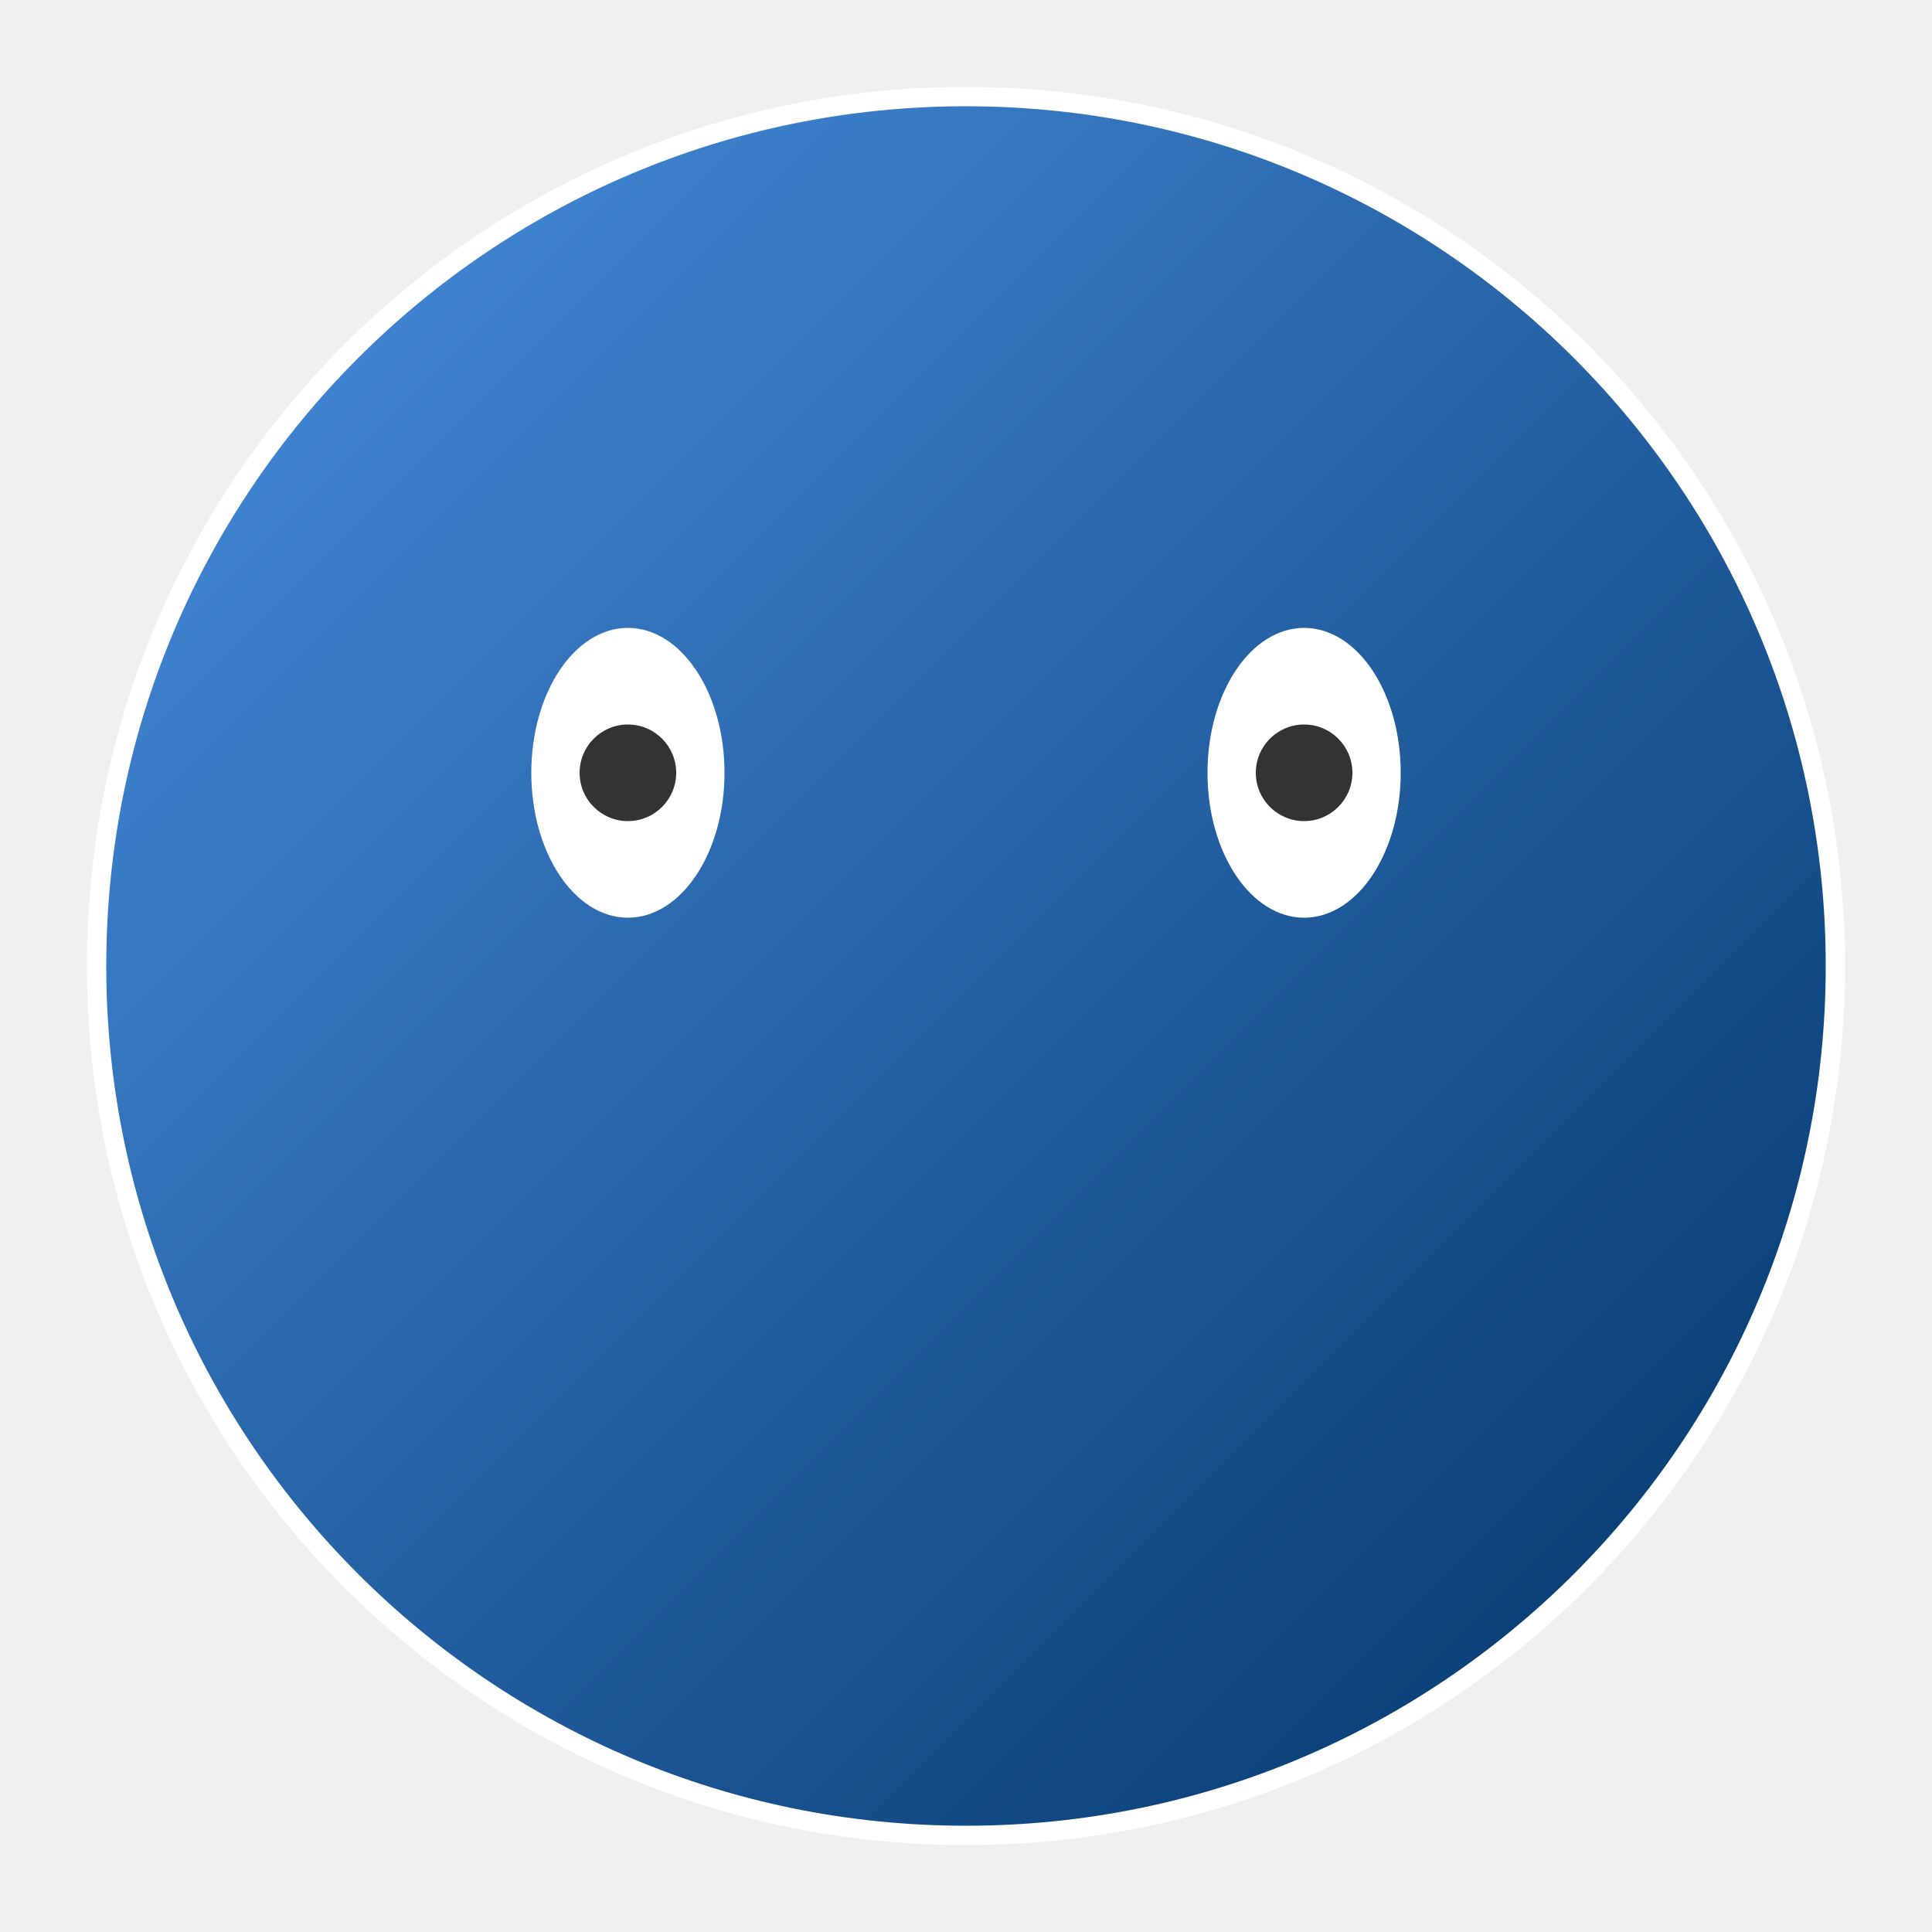
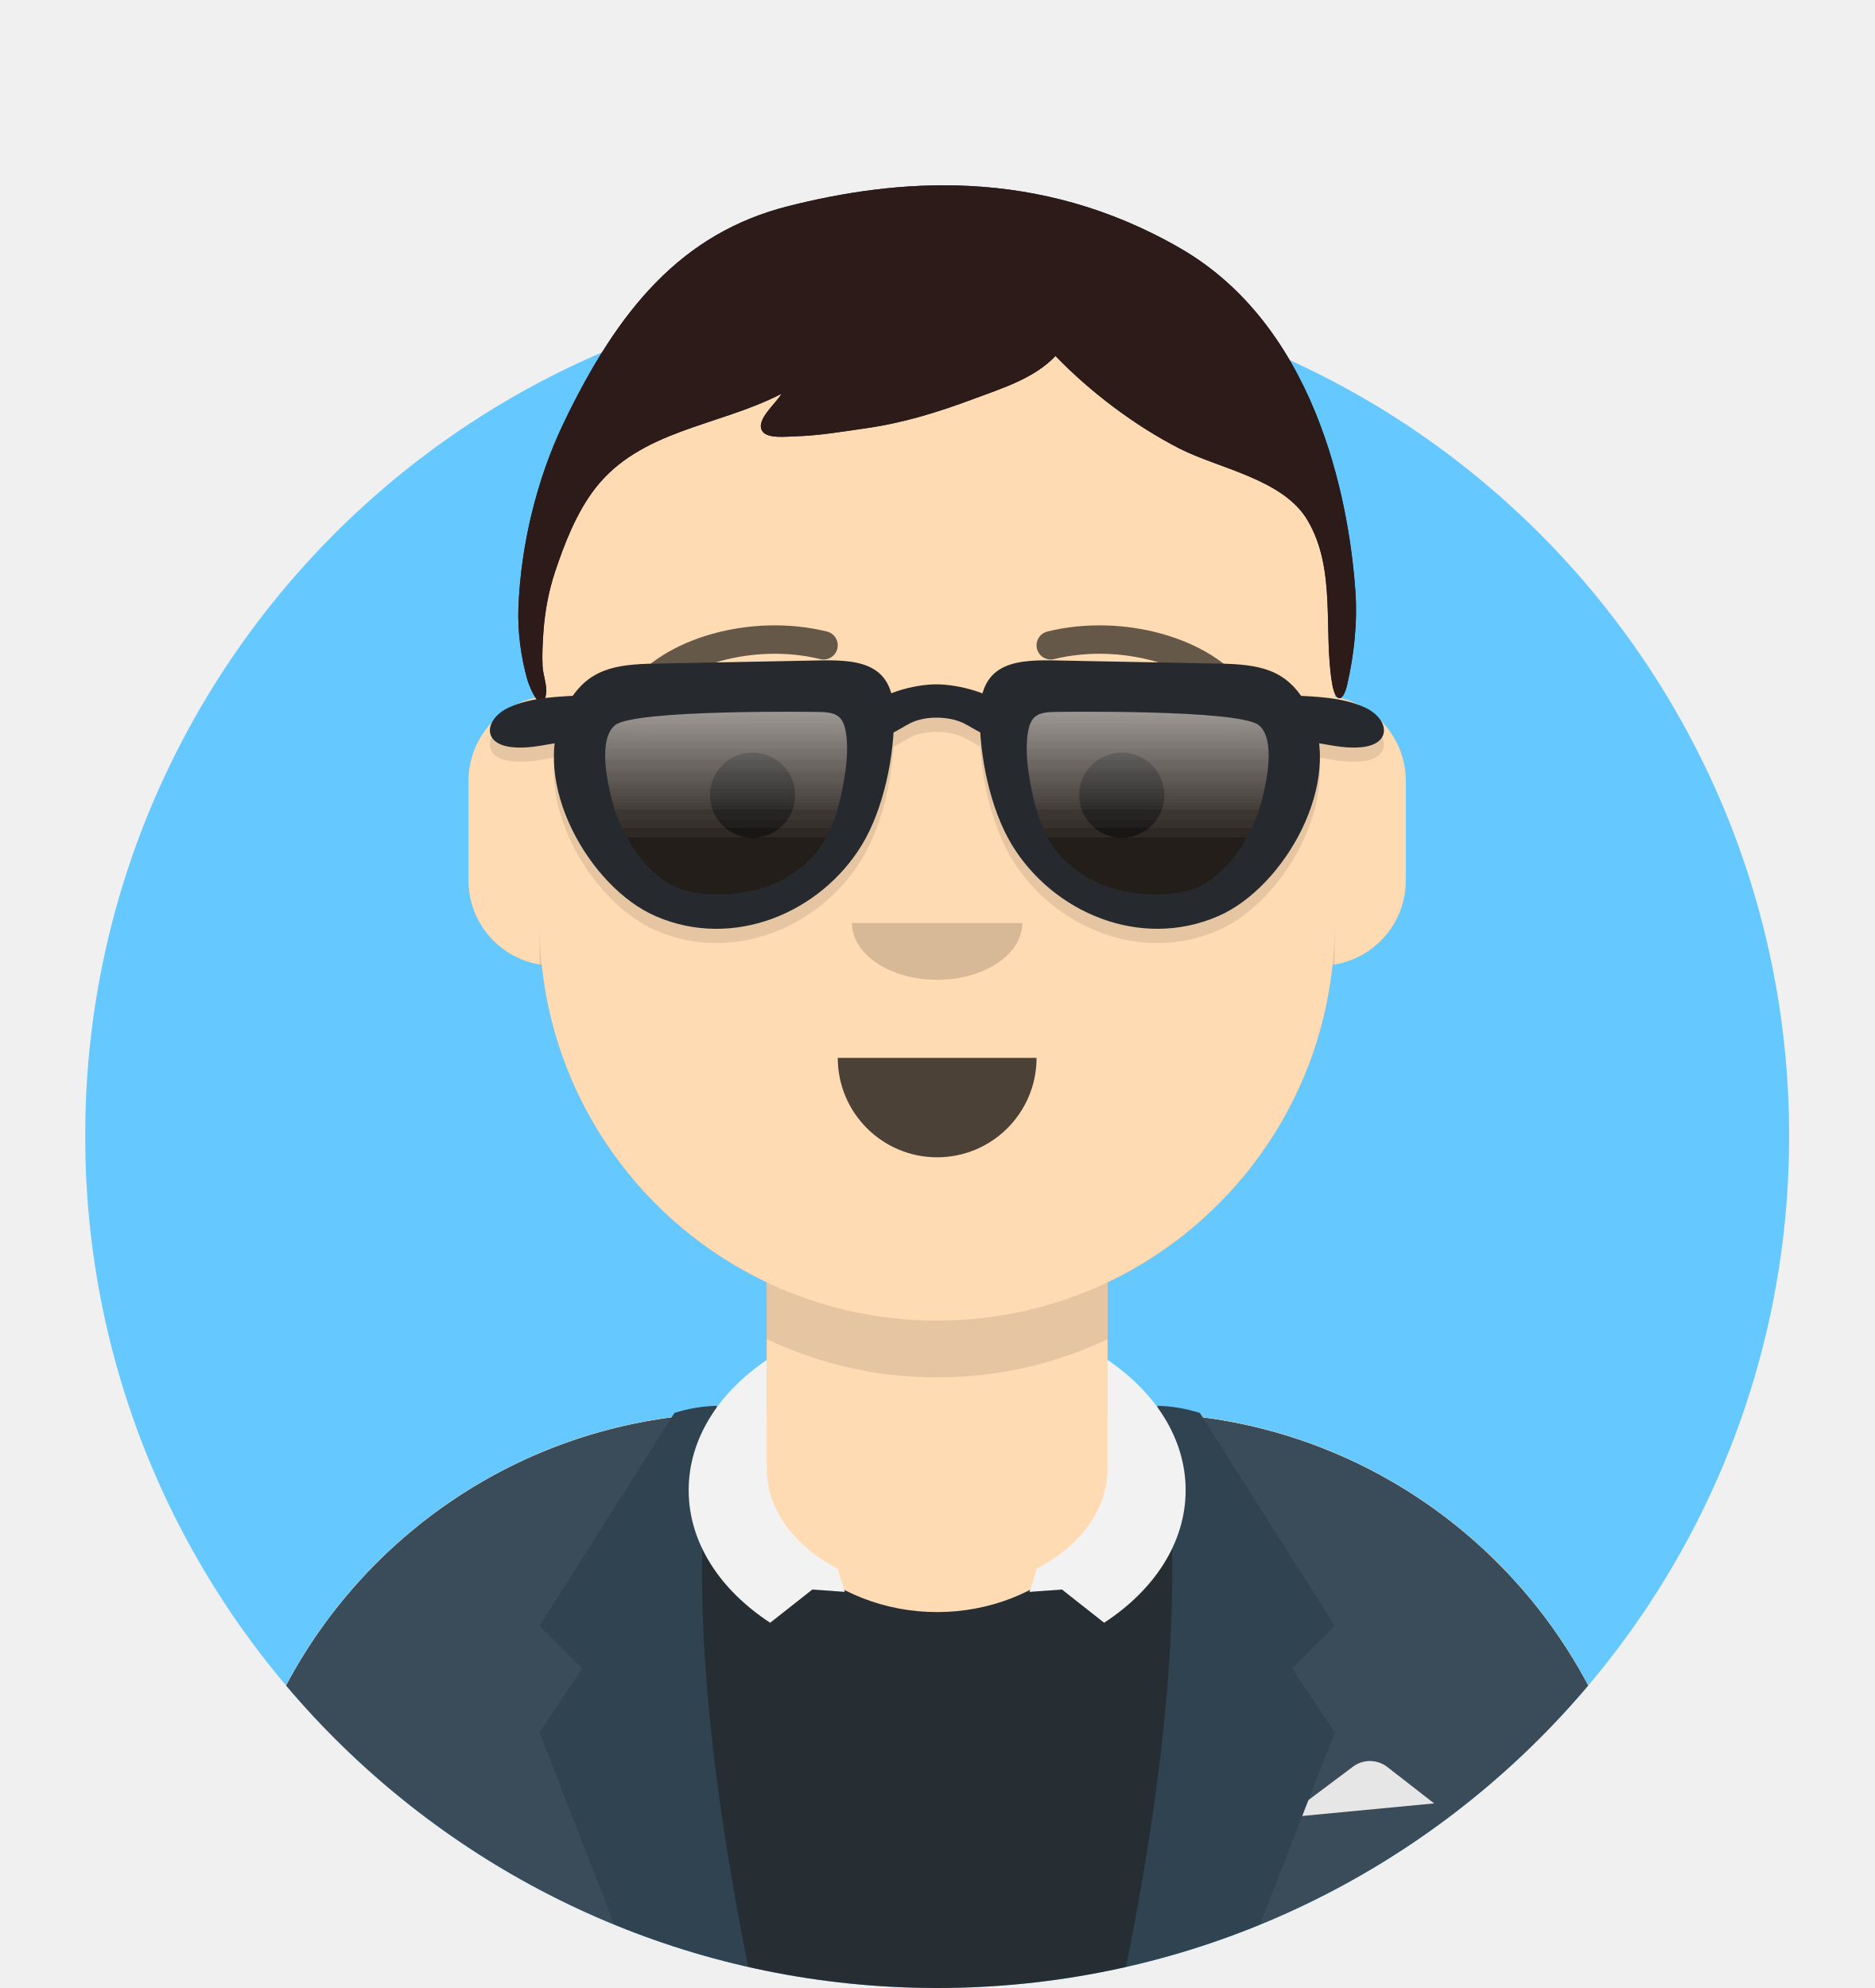
- <svg xmlns="http://www.w3.org/2000/svg" width="200" height="200" viewBox="0 0 200 200">
+ <svg xmlns="http://www.w3.org/2000/svg" xmlns:xlink="http://www.w3.org/1999/xlink" width="264px" height="280px" viewBox="0 0 264 280" version="1.1">
  <defs>
-     <linearGradient id="grad1" x1="0%" y1="0%" x2="100%" y2="100%">
-       <stop offset="0%" style="stop-color:#4a90e2;stop-opacity:1" />
-       <stop offset="100%" style="stop-color:#003366;stop-opacity:1" />
-     </linearGradient>
+     <circle id="react-path-1" cx="120" cy="120" r="120" />
+     <path d="M12,160 C12,226.274 65.726,280 132,280 C198.274,280 252,226.274 252,160 L264,160 L264,-1.42108547e-14 L-3.19744231e-14,-1.42108547e-14 L-3.19744231e-14,160 L12,160 Z" id="react-path-2" />
+     <path d="M124,144.611 L124,163 L128,163 L128,163 C167.765,163 200,195.235 200,235 L200,244 L0,244 L0,235 C-4.86974701e-15,195.235 32.235,163 72,163 L72,163 L76,163 L76,144.611 C58.763,136.422 46.372,119.687 44.305,99.881 C38.48,99.058 34,94.052 34,88 L34,74 C34,68.054 38.325,63.118 44,62.166 L44,56 L44,56 C44,25.072 69.072,5.68137151e-15 100,0 L100,0 L100,0 C130.928,-5.68137151e-15 156,25.072 156,56 L156,62.166 C161.675,63.118 166,68.054 166,74 L166,88 C166,94.052 161.52,99.058 155.695,99.881 C153.628,119.687 141.237,136.422 124,144.611 Z" id="react-path-3" />
  </defs>
-   <circle cx="100" cy="100" r="90" fill="url(#grad1)" stroke="#ffffff" stroke-width="2" />
-   <ellipse cx="65" cy="80" rx="10" ry="15" fill="white" />
-   <ellipse cx="135" cy="80" rx="10" ry="15" fill="white" />
-   <circle cx="65" cy="80" r="5" fill="#333" />
-   <circle cx="135" cy="80" r="5" fill="#333" />
+   <g id="Avataaar" stroke="none" stroke-width="1" fill="none" fill-rule="evenodd">
+     <g transform="translate(-825, -1100)" id="Avataaar/Circle">
+       <g transform="translate(825, 1100)">
+         <g id="Circle" stroke-width="1" fill-rule="evenodd" transform="translate(12, 40)">
+           <mask id="react-mask-4" fill="white">
+             <use xlink:href="#react-path-1" />
+           </mask>
+           <use id="Circle-Background" fill="#E6E6E6" xlink:href="#react-path-1" />
+           <g id="Color/Palette/Blue-01" mask="url(#react-mask-4)" fill="#65C9FF">
+             <rect id="🖍Color" x="0" y="0" width="240" height="240" />
+           </g>
+         </g>
+         <mask id="react-mask-5" fill="white">
+           <use xlink:href="#react-path-2" />
+         </mask>
+         <g id="Mask" />
+         <g id="Avataaar" stroke-width="1" fill-rule="evenodd" mask="url(#react-mask-5)">
+           <g id="Body" transform="translate(32, 36)">
+             <mask id="react-mask-6" fill="white">
+               <use xlink:href="#react-path-3" />
+             </mask>
+             <use fill="#D0C6AC" xlink:href="#react-path-3" />
+             <g id="Skin/👶🏽-03-Brown" mask="url(#react-mask-6)" fill="#FFDBB4">
+               <g transform="translate(0, 0)" id="Color">
+                 <rect x="0" y="0" width="264" height="280" />
+               </g>
+             </g>
+             <path d="M156,79 L156,102 C156,132.928 130.928,158 100,158 C69.072,158 44,132.928 44,102 L44,79 L44,94 C44,124.928 69.072,150 100,150 C130.928,150 156,124.928 156,94 L156,79 Z" id="Neck-Shadow" fill-opacity="0.1" fill="#000000" mask="url(#react-mask-6)" />
+           </g>
+           <g id="Clothing/Blazer-+-Sweater" transform="translate(0, 170)">
+             <defs>
+               <path d="M105.192,29.052 L104,29.052 L104,29.052 C64.235,29.052 32,61.287 32,101.052 L32,110 L232,110 L232,101.052 C232,61.287 199.765,29.052 160,29.052 L160,29.052 L158.808,29.052 C158.935,30.035 159,31.036 159,32.052 C159,45.859 146.912,57.052 132,57.052 C117.088,57.052 105,45.859 105,32.052 C105,31.036 105.065,30.035 105.192,29.052 Z" id="react-path-147" />
+             </defs>
+             <mask id="react-mask-148" fill="white">
+               <use xlink:href="#react-path-147" />
+             </mask>
+             <use id="Clothes" fill="#E6E6E6" fill-rule="evenodd" xlink:href="#react-path-147" />
+             <g id="Color/Palette/Black" mask="url(#react-mask-148)" fill-rule="evenodd" fill="#262E33">
+               <rect id="🖍Color" x="0" y="0" width="264" height="110" />
+             </g>
+             <g id="Blazer" stroke-width="1" fill-rule="evenodd" transform="translate(32, 28)">
+               <path d="M68.785,1.122 C30.512,2.804 1.24427139e-14,34.365 0,73.052 L0,82 L69.362,82 C65.961,69.92 64,55.709 64,40.5 C64,26.173 65.74,12.731 68.785,1.122 Z M131.638,82 L200,82 L200,73.052 C200,34.707 170.025,3.363 132.229,1.174 C135.265,12.771 137,26.194 137,40.5 C137,55.709 135.039,69.92 131.638,82 Z" id="Saco" fill="#3A4C5A" />
+               <path d="M149,58 L158.556,50.833 L158.556,50.833 C159.999,49.751 161.988,49.768 163.412,50.876 L170,56 L149,58 Z" id="Pocket-hanky" fill="#E6E6E6" />
+               <path d="M69,1.13686838e-13 C65,19.333 66.667,46.667 74,82 L58,82 L44,46 L50,37 L44,31 L63,1 C65.028,0.369 67.028,0.036 69,1.13686838e-13 Z" id="Wing" fill="#2F4351" />
+               <path d="M151,1.13686838e-13 C147,19.333 148.667,46.667 156,82 L140,82 L126,46 L132,37 L126,31 L145,1 C147.028,0.369 149.028,0.036 151,1.13686838e-13 Z" id="Wing" fill="#2F4351" transform="translate(141, 41) scale(-1, 1) translate(-141, -41) " />
+             </g>
+             <path d="M156,21.539 C162.772,26.136 167,32.656 167,39.888 C167,47.289 162.572,53.945 155.52,58.556 L149.579,53.876 L145,54.208 L146,51.057 L145.922,50.996 C152.022,47.853 156,42.7 156,36.877 L156,21.539 Z M108,21.539 C101.228,26.136 97,32.656 97,39.888 C97,47.289 101.428,53.945 108.48,58.556 L114.421,53.876 L119,54.208 L118,51.057 L118.078,50.996 C111.978,47.853 108,42.7 108,36.877 L108,21.539 Z" id="Collar" fill="#F2F2F2" fill-rule="evenodd" />
+           </g>
+           <g id="Face" transform="translate(76, 82)" fill="#000000">
+             <g id="Mouth/Default" transform="translate(2, 52)" fill-opacity="0.7">
+               <path d="M40,15 C40,22.732 46.268,29 54,29 L54,29 C61.732,29 68,22.732 68,15" id="Mouth" />
+             </g>
+             <g id="Nose/Default" transform="translate(28, 40)" fill-opacity="0.16">
+               <path d="M16,8 C16,12.418 21.373,16 28,16 L28,16 C34.627,16 40,12.418 40,8" id="Nose" />
+             </g>
+             <g id="Eyes/Default-😀" transform="translate(0, 8)" fill-opacity="0.6">
+               <circle id="Eye" cx="30" cy="22" r="6" />
+               <circle id="Eye" cx="82" cy="22" r="6" />
+             </g>
+             <g id="Eyebrow/Outline/Default" fill-opacity="0.6">
+               <g id="I-Browse" transform="translate(12, 6)">
+                 <path d="M3.63,11.159 C7.545,5.65 18.278,2.561 27.523,4.831 C28.596,5.095 29.679,4.439 29.942,3.366 C30.206,2.293 29.55,1.21 28.477,0.947 C17.74,-1.69 5.312,1.887 0.37,8.841 C-0.27,9.742 -0.059,10.99 0.841,11.63 C1.742,12.27 2.99,12.059 3.63,11.159 Z" id="Eyebrow" fill-rule="nonzero" />
+                 <path d="M61.63,11.159 C65.545,5.65 76.278,2.561 85.523,4.831 C86.596,5.095 87.679,4.439 87.942,3.366 C88.206,2.293 87.55,1.21 86.477,0.947 C75.74,-1.69 63.312,1.887 58.37,8.841 C57.73,9.742 57.941,10.99 58.841,11.63 C59.742,12.27 60.99,12.059 61.63,11.159 Z" id="Eyebrow" fill-rule="nonzero" transform="translate(73.00015, 6.039198) scale(-1, 1) translate(-73.00015, -6.039198) " />
+               </g>
+             </g>
+           </g>
+           <g id="Top" stroke-width="1" fill-rule="evenodd">
+             <defs>
+               <rect id="react-path-99" x="0" y="0" width="264" height="280" />
+               <path d="M167.309,35.006 C147.121,23.307 127.129,25.222 112.037,29.03 C96.945,32.838 88.017,43.651 80.357,59.648 C76.596,67.503 74.366,76.791 74.023,85.481 C73.888,88.893 74.348,92.415 75.268,95.7 C75.605,96.906 77.423,101.087 77.922,97.709 C78.089,96.584 77.48,95.033 77.422,93.838 C77.344,92.269 77.427,90.681 77.534,89.115 C77.734,86.187 78.256,83.315 79.185,80.525 C80.512,76.537 82.201,72.213 84.787,68.848 C91.188,60.521 102.269,60.046 111.066,55.464 C110.303,56.869 107.36,59.143 108.379,60.727 C109.084,61.821 111.749,61.489 113.022,61.454 C116.371,61.362 119.735,60.78 123.043,60.307 C128.256,59.562 133.141,58.052 138.047,56.218 C142.063,54.716 146.65,53.326 149.669,50.14 C154.54,55.188 160.81,59.935 167.07,63.143 C172.688,66.022 181.749,67.461 185.183,73.301 C189.248,80.215 187.378,88.707 188.619,96.201 C189.091,99.05 190.164,98.987 190.751,96.438 C191.748,92.108 192.219,87.61 191.902,83.159 C191.184,73.111 187.497,46.706 167.309,35.006 Z" id="react-path-98" />
+               <filter x="-0.8%" y="-2.0%" width="101.5%" height="108.0%" filterUnits="objectBoundingBox" id="react-filter-95">
+                 <feOffset dx="0" dy="2" in="SourceAlpha" result="shadowOffsetOuter1" />
+                 <feColorMatrix values="0 0 0 0 0   0 0 0 0 0   0 0 0 0 0  0 0 0 0.16 0" type="matrix" in="shadowOffsetOuter1" result="shadowMatrixOuter1" />
+                 <feMerge>
+                   <feMergeNode in="shadowMatrixOuter1" />
+                   <feMergeNode in="SourceGraphic" />
+                 </feMerge>
+               </filter>
+             </defs>
+             <mask id="react-mask-97" fill="white">
+               <use xlink:href="#react-path-99" />
+             </mask>
+             <g id="Mask" />
+             <g id="Top/Short-Hair/Short-Round" mask="url(#react-mask-97)">
+               <g transform="translate(-1, 0)">
+                 <mask id="react-mask-96" fill="white">
+                   <use xlink:href="#react-path-98" />
+                 </mask>
+                 <use id="Short-Hair" stroke="none" fill="#28354B" fill-rule="evenodd" xlink:href="#react-path-98" />
+                 <g id="Skin/👶🏽-03-Brown" mask="url(#react-mask-96)" fill="#2C1B18">
+                   <g transform="translate(0, 0) " id="Color">
+                     <rect x="0" y="0" width="264" height="280" />
+                   </g>
+                 </g>
+                 <g id="Top/_Resources/Sunglasses" fill="none" transform="translate(62, 85)" stroke-width="1">
+                   <defs>
+                     <filter x="-0.8%" y="-2.6%" width="101.6%" height="110.5%" filterUnits="objectBoundingBox" id="react-filter-111">
+                       <feOffset dx="0" dy="2" in="SourceAlpha" result="shadowOffsetOuter1" />
+                       <feColorMatrix values="0 0 0 0 0   0 0 0 0 0   0 0 0 0 0  0 0 0 0.1 0" type="matrix" in="shadowOffsetOuter1" result="shadowMatrixOuter1" />
+                       <feMerge>
+                         <feMergeNode in="shadowMatrixOuter1" />
+                         <feMergeNode in="SourceGraphic" />
+                       </feMerge>
+                     </filter>
+                     <path d="M47.01,6.277 C49.521,6.301 50.708,6.726 51.136,9.392 C51.569,12.092 51.148,15.128 50.648,17.787 C49.886,21.848 48.617,25.826 45.664,28.794 C44.109,30.358 42.212,31.603 40.194,32.454 C39.123,32.906 37.991,33.232 36.86,33.48 C36.529,33.552 33.706,33.948 35.438,33.747 C31.397,34.216 27.013,34.197 23.638,31.579 C19.898,28.678 17.337,24.086 16.211,19.513 C15.552,16.837 14.167,10.437 16.697,8.297 C19.595,5.845 47.01,6.277 47.01,6.277 L47.01,6.277 Z" id="react-path-109" />
+                     <path d="M78.919,6.275 C76.408,6.299 75.221,6.724 74.794,9.389 C74.36,12.089 74.782,15.125 75.281,17.784 C76.044,21.845 77.313,25.824 80.265,28.792 C81.821,30.355 83.718,31.601 85.736,32.452 C86.807,32.903 87.939,33.23 89.07,33.477 C89.4,33.549 92.223,33.946 90.492,33.744 C94.533,34.214 98.917,34.195 102.292,31.577 C106.032,28.675 108.593,24.084 109.719,19.511 C110.378,16.834 111.762,10.434 109.233,8.294 C106.335,5.843 78.919,6.275 78.919,6.275 L78.919,6.275 Z" id="react-path-110" />
+                     <linearGradient x1="50%" y1="0%" x2="50%" y2="70.506%" id="react-linear-gradient-112">
+                       <stop stop-color="#FFFFFF" stop-opacity="0.5" offset="0%" />
+                       <stop stop-color="#000000" stop-opacity="0.5" offset="100%" />
+                     </linearGradient>
+                     <linearGradient x1="50%" y1="0%" x2="50%" y2="100%" id="react-linear-gradient-113">
+                       <stop stop-color="#FFFFFF" stop-opacity="0.5" offset="0%" />
+                       <stop stop-color="#000000" stop-opacity="0.5" offset="70.506%" />
+                     </linearGradient>
+                   </defs>
+                   <g id="Sunglasses" filter="url(#react-filter-111)" transform="translate(8, 8)">
+                     <g id="shades">
+                       <use fill-opacity="0.7" fill="#000000" xlink:href="#react-path-109" />
+                       <use fill="url(#react-linear-gradient-112)" xlink:href="#react-path-109" style="mix-blend-mode: screen;" />
+                     </g>
+                     <g id="shades">
+                       <use fill-opacity="0.7" fill="#000000" xlink:href="#react-path-110" />
+                       <use fill="url(#react-linear-gradient-113)" xlink:href="#react-path-110" style="mix-blend-mode: screen;" />
+                     </g>
+                     <g id="Glasses" fill="#252C2F">
+                       <path d="M46.249,7.275 C48.621,7.298 49.742,7.692 50.146,10.165 C50.555,12.671 50.157,15.487 49.685,17.955 C48.965,21.723 47.767,25.415 44.978,28.169 C43.508,29.619 41.717,30.775 39.811,31.564 C38.799,31.983 37.73,32.286 36.661,32.516 C36.349,32.583 33.682,32.95 35.318,32.764 C31.501,33.199 27.36,33.182 24.172,30.753 C20.64,28.06 18.22,23.8 17.157,19.556 C16.534,17.073 15.226,11.134 17.616,9.149 C20.353,6.875 46.249,7.275 46.249,7.275 L46.249,7.275 Z M22.218,0.49 C16.777,0.678 13.147,1.634 10.463,7.069 C5.546,17.03 13.963,31.969 23.352,36.039 C34.329,40.799 46.592,35.532 52.396,26.006 C55.469,20.962 57.022,13.323 56.922,7.504 C56.795,0.076 51.607,-0.13 45.509,0.034 L22.218,0.49 Z" id="Frame" />
+                       <path d="M79.681,7.273 C77.309,7.295 76.188,7.689 75.784,10.163 C75.374,12.668 75.772,15.485 76.244,17.952 C76.965,21.72 78.163,25.412 80.952,28.166 C82.421,29.616 84.213,30.772 86.119,31.562 C87.131,31.981 88.2,32.284 89.268,32.513 C89.581,32.58 92.247,32.948 90.612,32.761 C94.429,33.197 98.57,33.179 101.757,30.75 C105.29,28.058 107.709,23.798 108.773,19.554 C109.396,17.071 110.703,11.132 108.314,9.147 C105.576,6.872 79.681,7.273 79.681,7.273 L79.681,7.273 Z M103.712,0.488 C109.152,0.675 112.783,1.632 115.466,7.067 C120.384,17.028 111.967,31.966 102.577,36.037 C91.6,40.797 79.338,35.529 73.534,26.004 C70.461,20.96 68.907,13.321 69.007,7.501 C69.135,0.074 74.323,-0.132 80.421,0.032 L103.712,0.488 Z" id="Frame" />
+                       <path d="M13.197,4.927 C9.785,5.118 5.886,5.164 2.69,6.639 C-0.695,8.201 -1.218,11.739 3.049,12.226 C4.971,12.446 6.895,12.083 8.787,11.745 C10.337,11.468 12.442,11.558 13.906,10.966 C16.636,9.862 16.46,4.74 13.197,4.927" id="Frame" />
+                       <path d="M112.735,4.927 C116.147,5.118 120.046,5.164 123.242,6.639 C126.626,8.201 127.149,11.739 122.882,12.226 C120.961,12.446 119.037,12.083 117.144,11.745 C115.595,11.468 113.49,11.558 112.025,10.966 C109.296,9.862 109.471,4.74 112.735,4.927" id="Frame" />
+                       <path d="M73.109,7.013 C71.163,4.713 66.091,3.385 62.891,3.385 C59.691,3.385 54.768,4.713 52.822,7.013 C51.841,8.172 51.807,9.724 53.508,10.451 C55.626,11.357 57.517,9.714 59.213,8.855 C61.381,7.757 64.712,7.877 66.719,8.855 C68.427,9.688 70.305,11.357 72.423,10.451 C74.124,9.724 74.091,8.172 73.109,7.013" id="Frame" />
+                     </g>
+                   </g>
+                 </g>
+               </g>
+             </g>
+           </g>
+         </g>
+       </g>
+     </g>
+   </g>
</svg>
